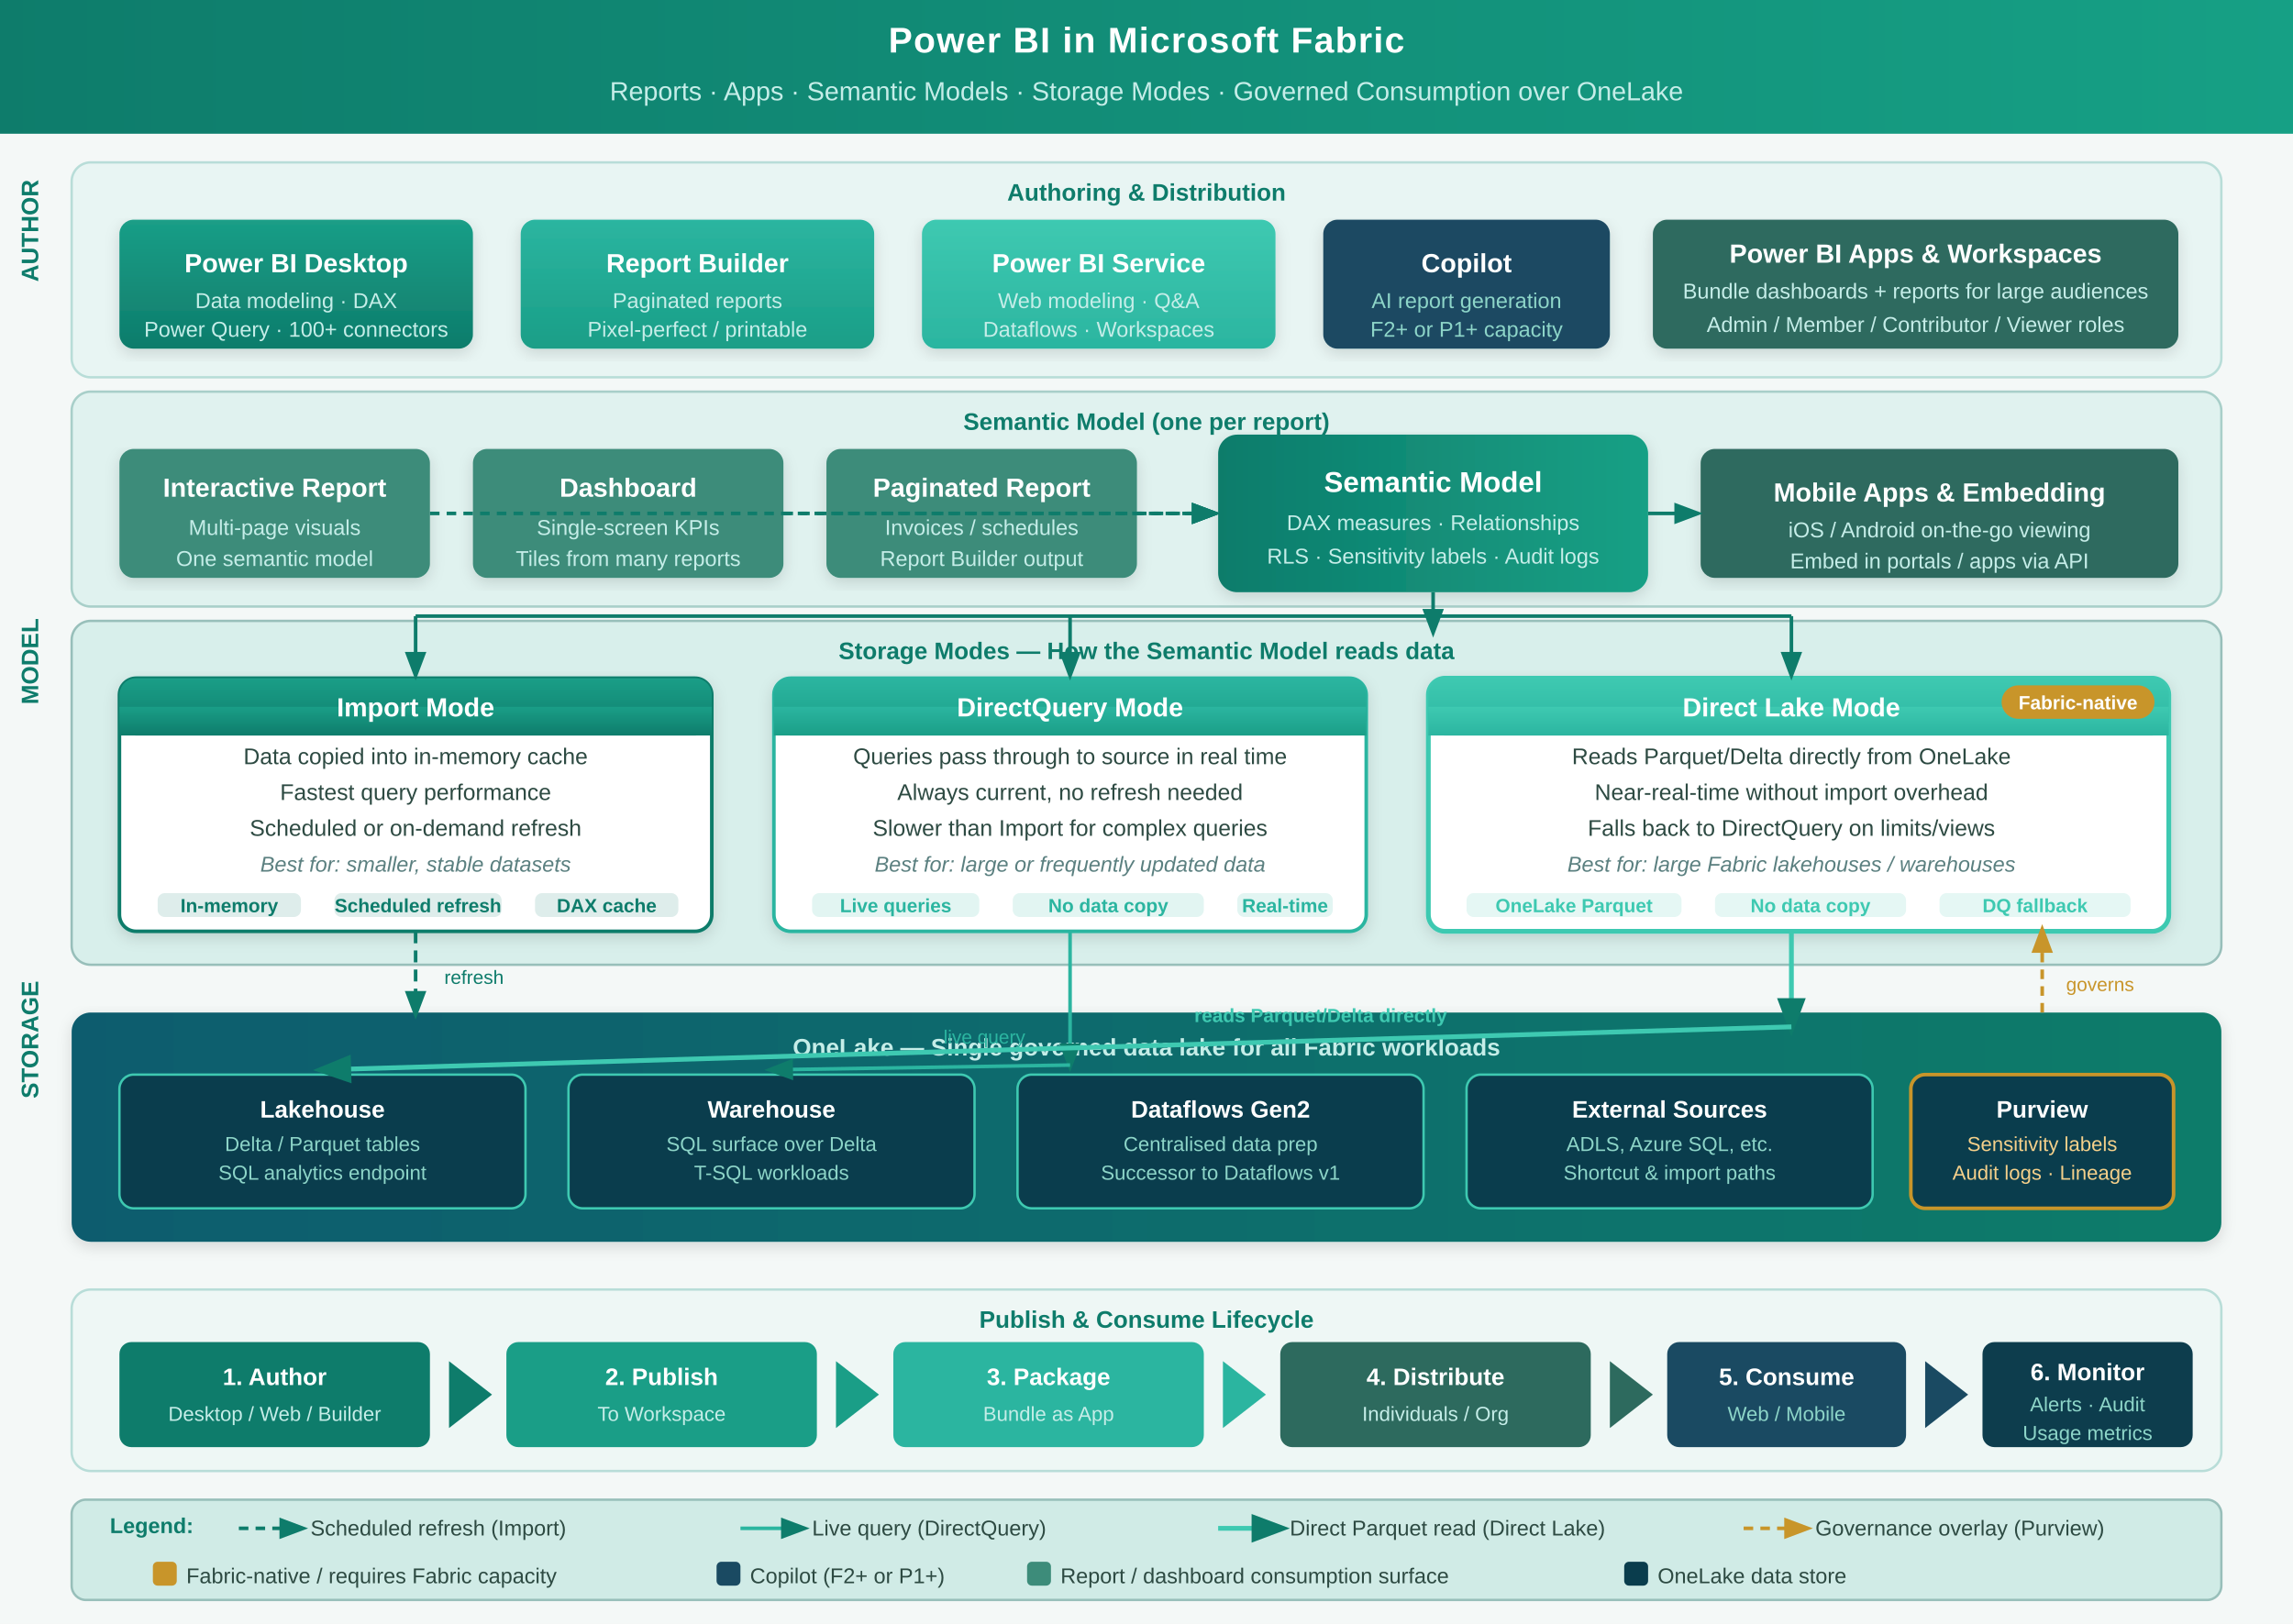
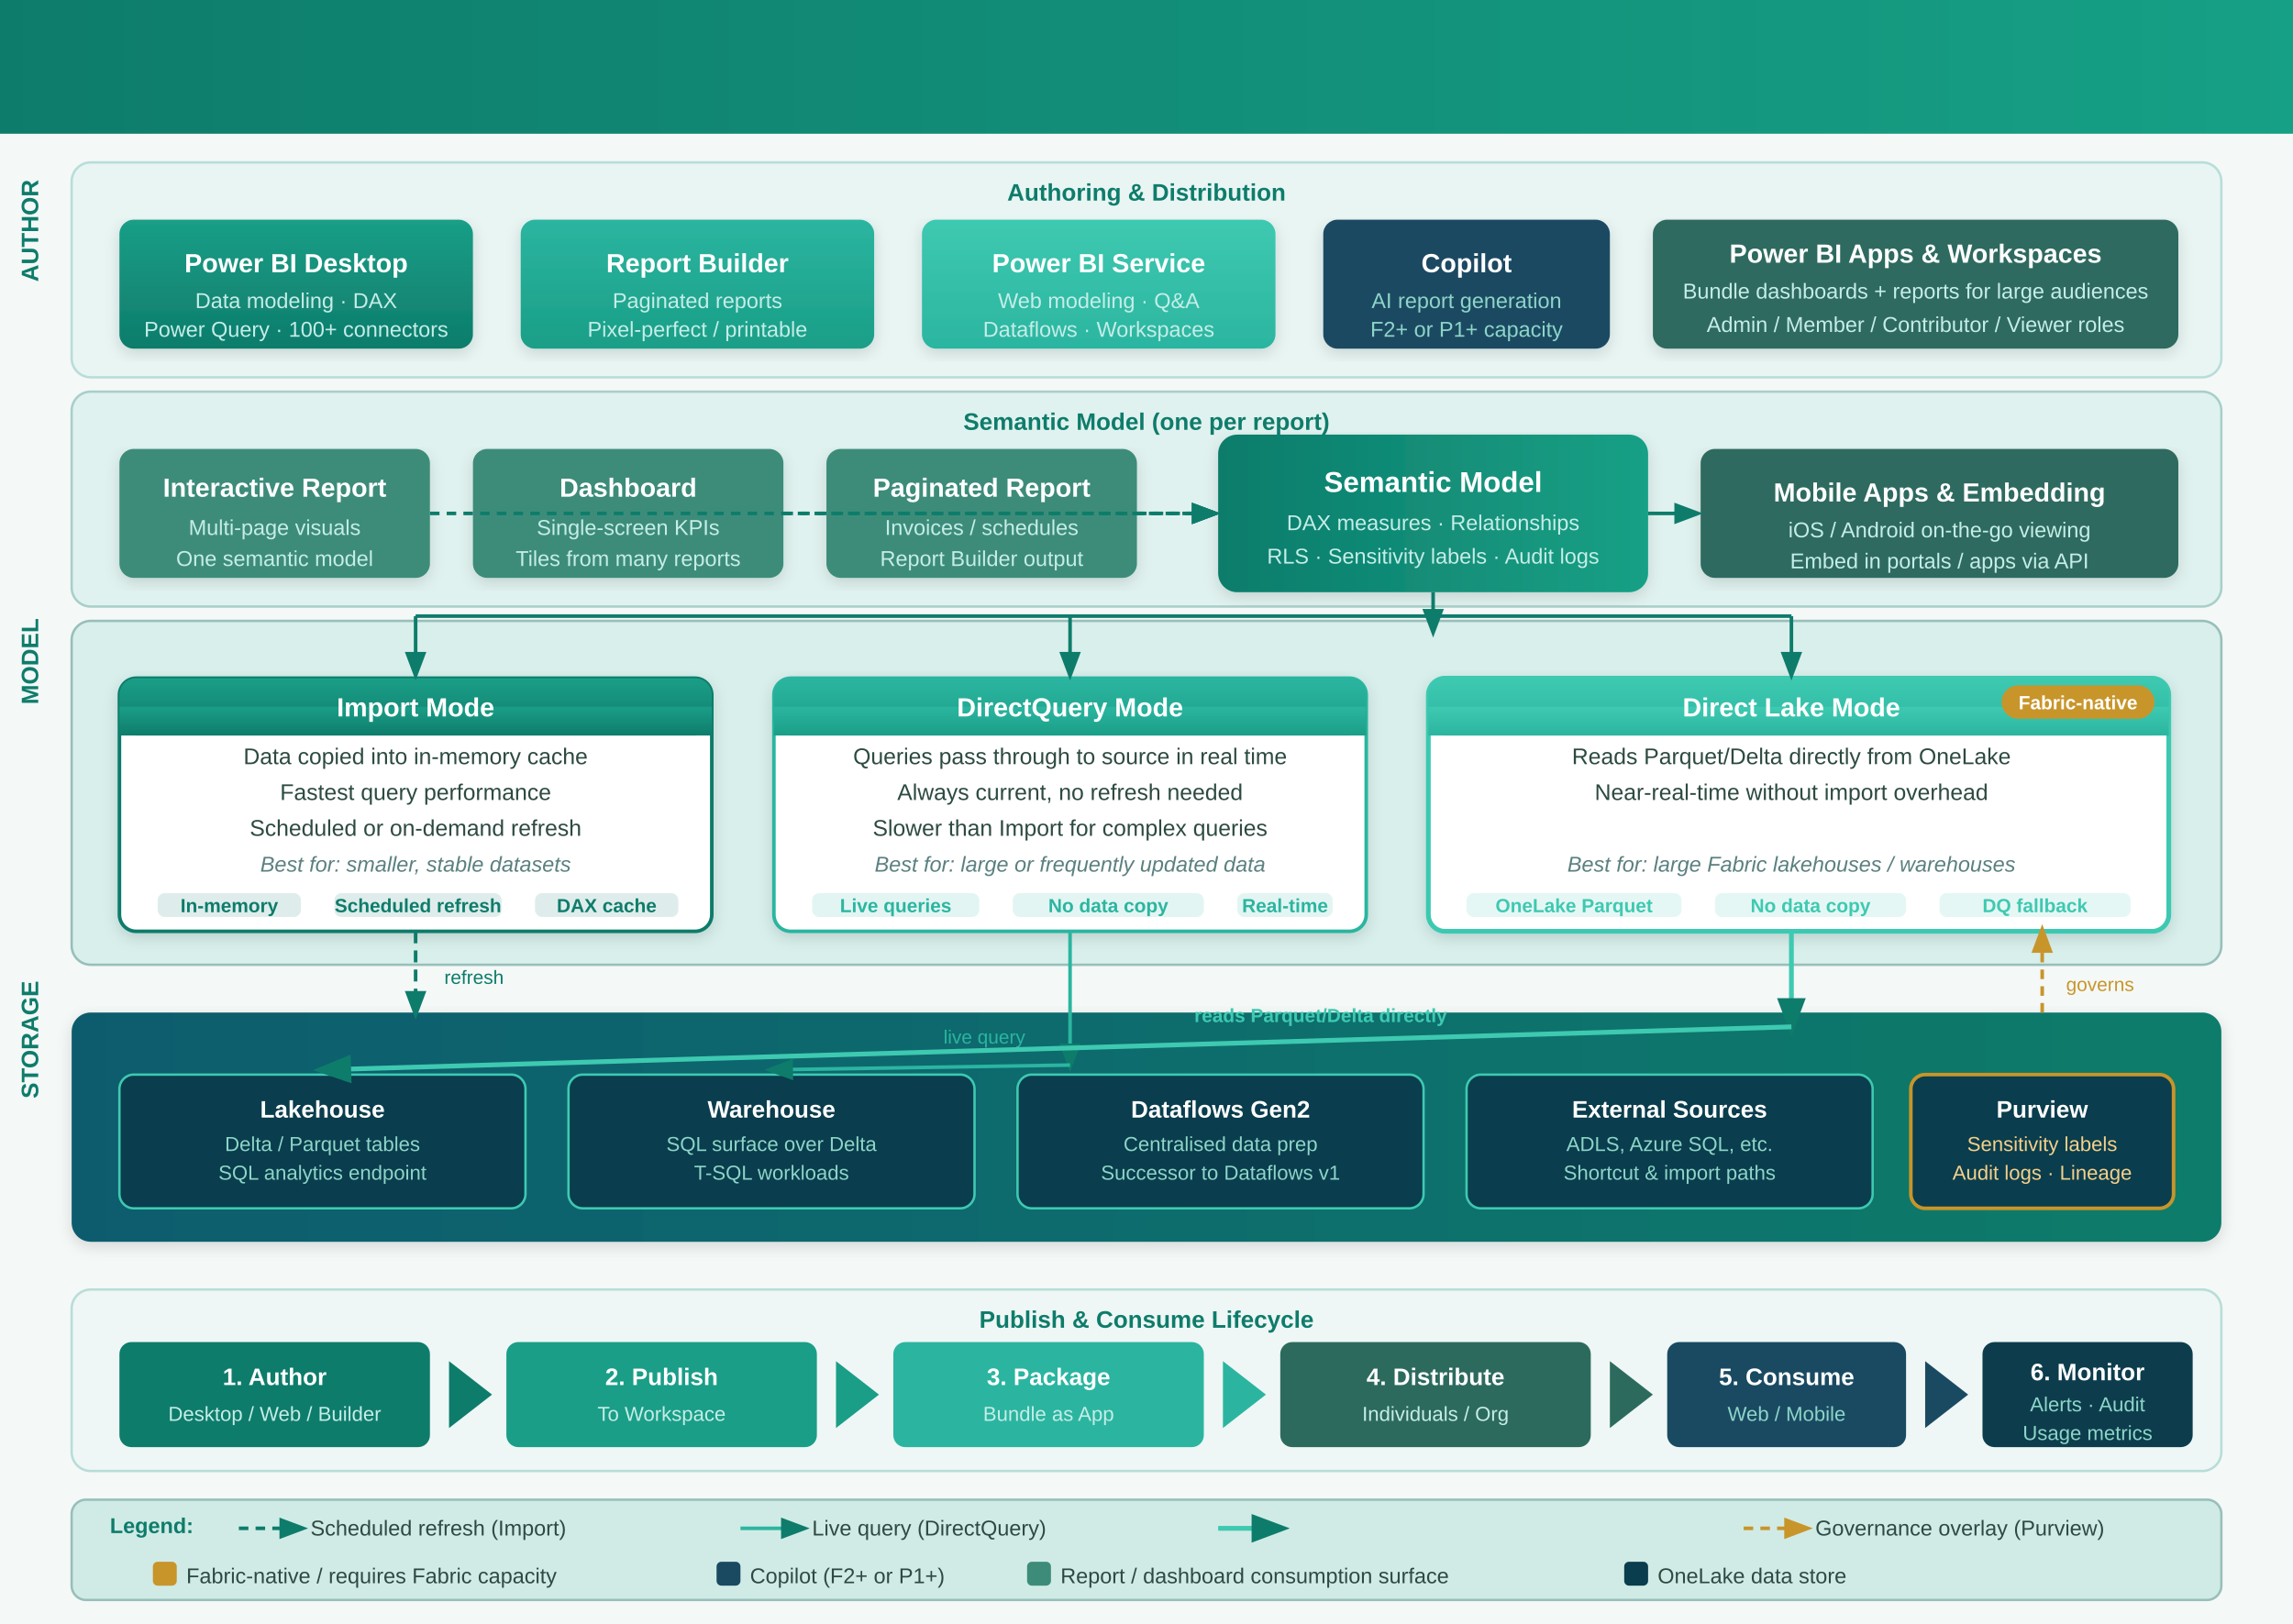
- <svg xmlns="http://www.w3.org/2000/svg" viewBox="0 0 960 680" width="960" height="680" font-family="Segoe UI, Arial, sans-serif">
+ <svg xmlns="http://www.w3.org/2000/svg" viewBox="0 0 960 680" width="960" height="680" font-family="Segoe UI, Arial, sans-serif" role="img" aria-labelledby="power-bi-consumption-title power-bi-consumption-desc" data-diagram-id="power-bi-consumption">
  <defs>
    <linearGradient id="headerGrad" x1="0" y1="0" x2="1" y2="0">
      <stop offset="0%" stop-color="#0E7C6B" />
      <stop offset="100%" stop-color="#16A085" />
    </linearGradient>
    <linearGradient id="importGrad" x1="0" y1="0" x2="0" y2="1">
      <stop offset="0%" stop-color="#1A9E87" />
      <stop offset="100%" stop-color="#0E7C6B" />
    </linearGradient>
    <linearGradient id="dqGrad" x1="0" y1="0" x2="0" y2="1">
      <stop offset="0%" stop-color="#2BB5A0" />
      <stop offset="100%" stop-color="#1A9E87" />
    </linearGradient>
    <linearGradient id="dlGrad" x1="0" y1="0" x2="0" y2="1">
      <stop offset="0%" stop-color="#3EC9B1" />
      <stop offset="100%" stop-color="#2BB5A0" />
    </linearGradient>
    <linearGradient id="onelakeGrad" x1="0" y1="0" x2="1" y2="0">
      <stop offset="0%" stop-color="#0D5C6E" />
      <stop offset="100%" stop-color="#0E7C6B" />
    </linearGradient>
    <marker id="arrowTeal" markerWidth="8" markerHeight="8" refX="6" refY="3" orient="auto">
      <path d="M0,0 L0,6 L8,3 z" fill="#0E7C6B" />
    </marker>
    <marker id="arrowSlate" markerWidth="8" markerHeight="8" refX="6" refY="3" orient="auto">
      <path d="M0,0 L0,6 L8,3 z" fill="#5B8DB8" />
    </marker>
    <marker id="arrowGold" markerWidth="8" markerHeight="8" refX="6" refY="3" orient="auto">
      <path d="M0,0 L0,6 L8,3 z" fill="#C8952A" />
    </marker>
    <marker id="arrowGreen" markerWidth="8" markerHeight="8" refX="6" refY="3" orient="auto">
      <path d="M0,0 L0,6 L8,3 z" fill="#2D8A5E" />
    </marker>
    <filter id="shadow" x="-5%" y="-5%" width="110%" height="115%">
      <feDropShadow dx="0" dy="2" stdDeviation="3" flood-color="#00000022" />
    </filter>
  </defs>
  <rect width="960" height="680" fill="#F4F8F7" />
  <rect x="0" y="0" width="960" height="56" fill="url(#headerGrad)" />
-   <text x="480" y="22" text-anchor="middle" fill="white" font-size="15" font-weight="700" letter-spacing="0.5">Power BI in Microsoft Fabric</text>
-   <text x="480" y="42" text-anchor="middle" fill="#C5EDE8" font-size="11">
-     Reports · Apps · Semantic Models · Storage Modes · Governed Consumption over OneLake
-   </text>
+   <text x="480" y="22" text-anchor="middle" fill="white" font-size="15" font-weight="700" letter-spacing="0.5" data-node-id="step-6" tabindex="0" aria-label="power bi governed outcome" />
+   <text x="480" y="42" text-anchor="middle" fill="#C5EDE8" font-size="11" data-node-id="step-1" tabindex="0" aria-label="power bi boundary" />
  <text x="16" y="118" fill="#0E7C6B" font-size="10" font-weight="700" transform="rotate(-90,16,118)">AUTHOR</text>
  <text x="16" y="295" fill="#0E7C6B" font-size="10" font-weight="700" transform="rotate(-90,16,295)">MODEL</text>
  <text x="16" y="460" fill="#0E7C6B" font-size="10" font-weight="700" transform="rotate(-90,16,460)">STORAGE</text>
  <rect x="30" y="68" width="900" height="90" rx="8" fill="#E8F5F3" stroke="#B8DDD8" stroke-width="1" />
  <text x="480" y="84" text-anchor="middle" fill="#0E7C6B" font-size="10" font-weight="600">Authoring &amp; Distribution</text>
  <rect x="50" y="92" width="148" height="54" rx="6" fill="url(#importGrad)" filter="url(#shadow)" />
  <text x="124" y="114" text-anchor="middle" fill="white" font-size="11" font-weight="700">Power BI Desktop</text>
  <text x="124" y="129" text-anchor="middle" fill="#C5EDE8" font-size="9">Data modeling · DAX</text>
  <text x="124" y="141" text-anchor="middle" fill="#C5EDE8" font-size="9">Power Query · 100+ connectors</text>
  <rect x="218" y="92" width="148" height="54" rx="6" fill="url(#dqGrad)" filter="url(#shadow)" />
  <text x="292" y="114" text-anchor="middle" fill="white" font-size="11" font-weight="700">Report Builder</text>
  <text x="292" y="129" text-anchor="middle" fill="#C5EDE8" font-size="9">Paginated reports</text>
  <text x="292" y="141" text-anchor="middle" fill="#C5EDE8" font-size="9">Pixel-perfect / printable</text>
  <rect x="386" y="92" width="148" height="54" rx="6" fill="url(#dlGrad)" filter="url(#shadow)" />
  <text x="460" y="114" text-anchor="middle" fill="white" font-size="11" font-weight="700">Power BI Service</text>
  <text x="460" y="129" text-anchor="middle" fill="#C5EDE8" font-size="9">Web modeling · Q&amp;A</text>
  <text x="460" y="141" text-anchor="middle" fill="#C5EDE8" font-size="9">Dataflows · Workspaces</text>
  <rect x="554" y="92" width="120" height="54" rx="6" fill="#1A4A62" filter="url(#shadow)" />
  <text x="614" y="114" text-anchor="middle" fill="white" font-size="11" font-weight="700">Copilot</text>
  <text x="614" y="129" text-anchor="middle" fill="#8DD5C8" font-size="9">AI report generation</text>
  <text x="614" y="141" text-anchor="middle" fill="#8DD5C8" font-size="9">F2+ or P1+ capacity</text>
  <rect x="692" y="92" width="220" height="54" rx="6" fill="#2D6A5E" filter="url(#shadow)" />
  <text x="802" y="110" text-anchor="middle" fill="white" font-size="11" font-weight="700">Power BI Apps &amp; Workspaces</text>
  <text x="802" y="125" text-anchor="middle" fill="#C5EDE8" font-size="9">Bundle dashboards + reports for large audiences</text>
  <text x="802" y="139" text-anchor="middle" fill="#C5EDE8" font-size="9">Admin / Member / Contributor / Viewer roles</text>
  <rect x="30" y="164" width="900" height="90" rx="8" fill="#E0F2EF" stroke="#A8CFC9" stroke-width="1" />
  <text x="480" y="180" text-anchor="middle" fill="#0E7C6B" font-size="10" font-weight="600">Semantic Model (one per report)</text>
  <rect x="50" y="188" width="130" height="54" rx="6" fill="#3D8C7A" filter="url(#shadow)" />
  <text x="115" y="208" text-anchor="middle" fill="white" font-size="11" font-weight="700">Interactive Report</text>
  <text x="115" y="224" text-anchor="middle" fill="#C5EDE8" font-size="9">Multi-page visuals</text>
  <text x="115" y="237" text-anchor="middle" fill="#C5EDE8" font-size="9">One semantic model</text>
  <rect x="198" y="188" width="130" height="54" rx="6" fill="#3D8C7A" filter="url(#shadow)" />
  <text x="263" y="208" text-anchor="middle" fill="white" font-size="11" font-weight="700">Dashboard</text>
  <text x="263" y="224" text-anchor="middle" fill="#C5EDE8" font-size="9">Single-screen KPIs</text>
  <text x="263" y="237" text-anchor="middle" fill="#C5EDE8" font-size="9">Tiles from many reports</text>
  <rect x="346" y="188" width="130" height="54" rx="6" fill="#3D8C7A" filter="url(#shadow)" />
  <text x="411" y="208" text-anchor="middle" fill="white" font-size="11" font-weight="700">Paginated Report</text>
  <text x="411" y="224" text-anchor="middle" fill="#C5EDE8" font-size="9">Invoices / schedules</text>
  <text x="411" y="237" text-anchor="middle" fill="#C5EDE8" font-size="9">Report Builder output</text>
  <rect x="510" y="182" width="180" height="66" rx="8" fill="url(#headerGrad)" filter="url(#shadow)" />
  <text x="600" y="206" text-anchor="middle" fill="white" font-size="12" font-weight="700">Semantic Model</text>
  <text x="600" y="222" text-anchor="middle" fill="#C5EDE8" font-size="9">DAX measures · Relationships</text>
  <text x="600" y="236" text-anchor="middle" fill="#C5EDE8" font-size="9">RLS · Sensitivity labels · Audit logs</text>
  <rect x="712" y="188" width="200" height="54" rx="6" fill="#2D6A5E" filter="url(#shadow)" />
  <text x="812" y="210" text-anchor="middle" fill="white" font-size="11" font-weight="700">Mobile Apps &amp; Embedding</text>
  <text x="812" y="225" text-anchor="middle" fill="#C5EDE8" font-size="9">iOS / Android on-the-go viewing</text>
  <text x="812" y="238" text-anchor="middle" fill="#C5EDE8" font-size="9">Embed in portals / apps via API</text>
  <line x1="180" y1="215" x2="508" y2="215" stroke="#0E7C6B" stroke-width="1.5" stroke-dasharray="4,3" marker-end="url(#arrowTeal)" />
  <line x1="328" y1="215" x2="508" y2="215" stroke="#0E7C6B" stroke-width="1.5" stroke-dasharray="4,3" marker-end="url(#arrowTeal)" />
  <line x1="476" y1="215" x2="508" y2="215" stroke="#0E7C6B" stroke-width="1.5" stroke-dasharray="4,3" marker-end="url(#arrowTeal)" />
  <line x1="690" y1="215" x2="710" y2="215" stroke="#0E7C6B" stroke-width="1.5" marker-end="url(#arrowTeal)" />
  <rect x="30" y="260" width="900" height="144" rx="8" fill="#D8EFEB" stroke="#98BFBA" stroke-width="1" />
-   <text x="480" y="276" text-anchor="middle" fill="#0E7C6B" font-size="10" font-weight="600">Storage Modes — How the Semantic Model reads data</text>
+   <text x="480" y="276" text-anchor="middle" fill="#0E7C6B" font-size="10" font-weight="600" data-node-id="step-4" tabindex="0" aria-label="and Direct Lake storage modes" />
  <rect x="50" y="284" width="248" height="106" rx="7" fill="white" stroke="#0E7C6B" stroke-width="1.5" filter="url(#shadow)" />
  <rect x="50" y="284" width="248" height="24" rx="7" fill="url(#importGrad)" />
  <rect x="50" y="296" width="248" height="12" fill="url(#importGrad)" />
  <text x="174" y="300" text-anchor="middle" fill="white" font-size="11" font-weight="700">Import Mode</text>
  <text x="174" y="320" text-anchor="middle" fill="#2D4A42" font-size="9.5">Data copied into in-memory cache</text>
  <text x="174" y="335" text-anchor="middle" fill="#2D4A42" font-size="9.5">Fastest query performance</text>
  <text x="174" y="350" text-anchor="middle" fill="#2D4A42" font-size="9.5">Scheduled or on-demand refresh</text>
  <text x="174" y="365" text-anchor="middle" fill="#5B8080" font-size="9" font-style="italic">Best for: smaller, stable datasets</text>
  <rect x="66" y="374" width="60" height="10" rx="3" fill="#0E7C6B22" />
  <text x="96" y="382" text-anchor="middle" fill="#0E7C6B" font-size="8" font-weight="600">In-memory</text>
  <rect x="140" y="374" width="70" height="10" rx="3" fill="#0E7C6B22" />
  <text x="175" y="382" text-anchor="middle" fill="#0E7C6B" font-size="8" font-weight="600">Scheduled refresh</text>
  <rect x="224" y="374" width="60" height="10" rx="3" fill="#0E7C6B22" />
  <text x="254" y="382" text-anchor="middle" fill="#0E7C6B" font-size="8" font-weight="600">DAX cache</text>
  <rect x="324" y="284" width="248" height="106" rx="7" fill="white" stroke="#2BB5A0" stroke-width="1.5" filter="url(#shadow)" />
  <rect x="324" y="284" width="248" height="24" rx="7" fill="url(#dqGrad)" />
  <rect x="324" y="296" width="248" height="12" fill="url(#dqGrad)" />
  <text x="448" y="300" text-anchor="middle" fill="white" font-size="11" font-weight="700">DirectQuery Mode</text>
  <text x="448" y="320" text-anchor="middle" fill="#2D4A42" font-size="9.5">Queries pass through to source in real time</text>
  <text x="448" y="335" text-anchor="middle" fill="#2D4A42" font-size="9.5">Always current, no refresh needed</text>
  <text x="448" y="350" text-anchor="middle" fill="#2D4A42" font-size="9.5">Slower than Import for complex queries</text>
  <text x="448" y="365" text-anchor="middle" fill="#5B8080" font-size="9" font-style="italic">Best for: large or frequently updated data</text>
  <rect x="340" y="374" width="70" height="10" rx="3" fill="#2BB5A022" />
  <text x="375" y="382" text-anchor="middle" fill="#2BB5A0" font-size="8" font-weight="600">Live queries</text>
  <rect x="424" y="374" width="80" height="10" rx="3" fill="#2BB5A022" />
  <text x="464" y="382" text-anchor="middle" fill="#2BB5A0" font-size="8" font-weight="600">No data copy</text>
  <rect x="518" y="374" width="40" height="10" rx="3" fill="#2BB5A022" />
  <text x="538" y="382" text-anchor="middle" fill="#2BB5A0" font-size="8" font-weight="600">Real-time</text>
  <rect x="598" y="284" width="310" height="106" rx="7" fill="white" stroke="#3EC9B1" stroke-width="2" filter="url(#shadow)" />
  <rect x="598" y="284" width="310" height="24" rx="7" fill="url(#dlGrad)" />
  <rect x="598" y="296" width="310" height="12" fill="url(#dlGrad)" />
  <rect x="838" y="287" width="64" height="14" rx="7" fill="#C8952A" />
  <text x="870" y="297" text-anchor="middle" fill="white" font-size="8" font-weight="700">Fabric-native</text>
  <text x="750" y="300" text-anchor="middle" fill="white" font-size="11" font-weight="700">Direct Lake Mode</text>
  <text x="750" y="320" text-anchor="middle" fill="#2D4A42" font-size="9.5">Reads Parquet/Delta directly from OneLake</text>
  <text x="750" y="335" text-anchor="middle" fill="#2D4A42" font-size="9.5">Near-real-time without import overhead</text>
-   <text x="750" y="350" text-anchor="middle" fill="#2D4A42" font-size="9.5">Falls back to DirectQuery on limits/views</text>
+   <text x="750" y="350" text-anchor="middle" fill="#2D4A42" font-size="9.5" data-node-id="step-3" tabindex="0" aria-label="DirectQuery" />
  <text x="750" y="365" text-anchor="middle" fill="#5B8080" font-size="9" font-style="italic">Best for: large Fabric lakehouses / warehouses</text>
  <rect x="614" y="374" width="90" height="10" rx="3" fill="#3EC9B122" />
  <text x="659" y="382" text-anchor="middle" fill="#3EC9B1" font-size="8" font-weight="600">OneLake Parquet</text>
  <rect x="718" y="374" width="80" height="10" rx="3" fill="#3EC9B122" />
  <text x="758" y="382" text-anchor="middle" fill="#3EC9B1" font-size="8" font-weight="600">No data copy</text>
  <rect x="812" y="374" width="80" height="10" rx="3" fill="#3EC9B122" />
  <text x="852" y="382" text-anchor="middle" fill="#3EC9B1" font-size="8" font-weight="600">DQ fallback</text>
  <line x1="600" y1="248" x2="600" y2="264" stroke="#0E7C6B" stroke-width="1.5" marker-end="url(#arrowTeal)" />
  <line x1="600" y1="258" x2="174" y2="258" stroke="#0E7C6B" stroke-width="1.5" />
  <line x1="174" y1="258" x2="174" y2="282" stroke="#0E7C6B" stroke-width="1.5" marker-end="url(#arrowTeal)" />
  <line x1="448" y1="258" x2="448" y2="282" stroke="#0E7C6B" stroke-width="1.5" marker-end="url(#arrowTeal)" />
  <line x1="600" y1="258" x2="750" y2="258" stroke="#0E7C6B" stroke-width="1.5" />
  <line x1="750" y1="258" x2="750" y2="282" stroke="#0E7C6B" stroke-width="1.5" marker-end="url(#arrowTeal)" />
  <rect x="30" y="424" width="900" height="96" rx="8" fill="url(#onelakeGrad)" filter="url(#shadow)" />
-   <text x="480" y="442" text-anchor="middle" fill="#C5EDE8" font-size="10" font-weight="600">OneLake — Single governed data lake for all Fabric workloads</text>
+   <text x="480" y="442" text-anchor="middle" fill="#C5EDE8" font-size="10" font-weight="600" data-node-id="step-2" tabindex="0" aria-label="Power BI in Fabric: reports and apps consuming semantic models acro…" />
  <rect x="50" y="450" width="170" height="56" rx="6" fill="#0A3D4D" stroke="#3EC9B1" stroke-width="1" />
  <text x="135" y="468" text-anchor="middle" fill="white" font-size="10" font-weight="700">Lakehouse</text>
  <text x="135" y="482" text-anchor="middle" fill="#8DD5C8" font-size="8.5">Delta / Parquet tables</text>
  <text x="135" y="494" text-anchor="middle" fill="#8DD5C8" font-size="8.5">SQL analytics endpoint</text>
  <rect x="238" y="450" width="170" height="56" rx="6" fill="#0A3D4D" stroke="#3EC9B1" stroke-width="1" />
  <text x="323" y="468" text-anchor="middle" fill="white" font-size="10" font-weight="700">Warehouse</text>
  <text x="323" y="482" text-anchor="middle" fill="#8DD5C8" font-size="8.5">SQL surface over Delta</text>
  <text x="323" y="494" text-anchor="middle" fill="#8DD5C8" font-size="8.5">T-SQL workloads</text>
  <rect x="426" y="450" width="170" height="56" rx="6" fill="#0A3D4D" stroke="#3EC9B1" stroke-width="1" />
  <text x="511" y="468" text-anchor="middle" fill="white" font-size="10" font-weight="700">Dataflows Gen2</text>
  <text x="511" y="482" text-anchor="middle" fill="#8DD5C8" font-size="8.5">Centralised data prep</text>
  <text x="511" y="494" text-anchor="middle" fill="#8DD5C8" font-size="8.5">Successor to Dataflows v1</text>
  <rect x="614" y="450" width="170" height="56" rx="6" fill="#0A3D4D" stroke="#3EC9B1" stroke-width="1" />
  <text x="699" y="468" text-anchor="middle" fill="white" font-size="10" font-weight="700">External Sources</text>
  <text x="699" y="482" text-anchor="middle" fill="#8DD5C8" font-size="8.5">ADLS, Azure SQL, etc.</text>
  <text x="699" y="494" text-anchor="middle" fill="#8DD5C8" font-size="8.5">Shortcut &amp; import paths</text>
  <rect x="800" y="450" width="110" height="56" rx="6" fill="#0A3D4D" stroke="#C8952A" stroke-width="1.5" />
  <text x="855" y="468" text-anchor="middle" fill="white" font-size="10" font-weight="700">Purview</text>
  <text x="855" y="482" text-anchor="middle" fill="#F5D08A" font-size="8.5">Sensitivity labels</text>
  <text x="855" y="494" text-anchor="middle" fill="#F5D08A" font-size="8.5">Audit logs · Lineage</text>
  <line x1="174" y1="390" x2="174" y2="424" stroke="#0E7C6B" stroke-width="1.5" stroke-dasharray="5,3" marker-end="url(#arrowTeal)" />
  <text x="186" y="412" fill="#0E7C6B" font-size="8">refresh</text>
  <line x1="448" y1="390" x2="448" y2="446" stroke="#2BB5A0" stroke-width="1.5" marker-end="url(#arrowTeal)" />
  <line x1="448" y1="446" x2="323" y2="448" stroke="#2BB5A0" stroke-width="1.5" marker-end="url(#arrowTeal)" />
  <text x="395" y="437" fill="#2BB5A0" font-size="8">live query</text>
  <line x1="750" y1="390" x2="750" y2="430" stroke="#3EC9B1" stroke-width="2" marker-end="url(#arrowTeal)" />
  <line x1="750" y1="430" x2="135" y2="448" stroke="#3EC9B1" stroke-width="2" marker-end="url(#arrowTeal)" />
  <text x="500" y="428" fill="#3EC9B1" font-size="8" font-weight="600">reads Parquet/Delta directly</text>
  <line x1="855" y1="424" x2="855" y2="390" stroke="#C8952A" stroke-width="1.5" stroke-dasharray="4,3" marker-end="url(#arrowGold)" />
  <text x="865" y="415" fill="#C8952A" font-size="8">governs</text>
  <rect x="30" y="540" width="900" height="76" rx="8" fill="#EEF7F5" stroke="#B8DDD8" stroke-width="1" />
  <text x="480" y="556" text-anchor="middle" fill="#0E7C6B" font-size="10" font-weight="600">Publish &amp; Consume Lifecycle</text>
  <rect x="50" y="562" width="130" height="44" rx="5" fill="#0E7C6B" />
  <text x="115" y="580" text-anchor="middle" fill="white" font-size="10" font-weight="600">1. Author</text>
  <text x="115" y="595" text-anchor="middle" fill="#C5EDE8" font-size="8.5">Desktop / Web / Builder</text>
  <polygon points="188,570 206,584 188,598" fill="#0E7C6B" />
  <rect x="212" y="562" width="130" height="44" rx="5" fill="#1A9E87" />
  <text x="277" y="580" text-anchor="middle" fill="white" font-size="10" font-weight="600">2. Publish</text>
  <text x="277" y="595" text-anchor="middle" fill="#C5EDE8" font-size="8.5">To Workspace</text>
  <polygon points="350,570 368,584 350,598" fill="#1A9E87" />
  <rect x="374" y="562" width="130" height="44" rx="5" fill="#2BB5A0" />
  <text x="439" y="580" text-anchor="middle" fill="white" font-size="10" font-weight="600">3. Package</text>
  <text x="439" y="595" text-anchor="middle" fill="#C5EDE8" font-size="8.5">Bundle as App</text>
  <polygon points="512,570 530,584 512,598" fill="#2BB5A0" />
  <rect x="536" y="562" width="130" height="44" rx="5" fill="#2D6A5E" />
  <text x="601" y="580" text-anchor="middle" fill="white" font-size="10" font-weight="600">4. Distribute</text>
  <text x="601" y="595" text-anchor="middle" fill="#C5EDE8" font-size="8.5">Individuals / Org</text>
  <polygon points="674,570 692,584 674,598" fill="#2D6A5E" />
  <rect x="698" y="562" width="100" height="44" rx="5" fill="#1A4A62" />
  <text x="748" y="580" text-anchor="middle" fill="white" font-size="10" font-weight="600">5. Consume</text>
  <text x="748" y="595" text-anchor="middle" fill="#8DD5C8" font-size="8.5">Web / Mobile</text>
  <polygon points="806,570 824,584 806,598" fill="#1A4A62" />
  <rect x="830" y="562" width="88" height="44" rx="5" fill="#0D3D4D" />
  <text x="874" y="578" text-anchor="middle" fill="white" font-size="10" font-weight="600">6. Monitor</text>
  <text x="874" y="591" text-anchor="middle" fill="#8DD5C8" font-size="8.5">Alerts · Audit</text>
  <text x="874" y="603" text-anchor="middle" fill="#8DD5C8" font-size="8.5">Usage metrics</text>
  <rect x="30" y="628" width="900" height="42" rx="6" fill="#D0EBE6" stroke="#98BFBA" stroke-width="1" />
  <text x="46" y="642" fill="#0E7C6B" font-size="9" font-weight="700">Legend:</text>
  <line x1="100" y1="640" x2="126" y2="640" stroke="#0E7C6B" stroke-width="1.5" stroke-dasharray="4,3" marker-end="url(#arrowTeal)" />
  <text x="130" y="643" fill="#2D4A42" font-size="9">Scheduled refresh (Import)</text>
  <line x1="310" y1="640" x2="336" y2="640" stroke="#2BB5A0" stroke-width="1.5" marker-end="url(#arrowTeal)" />
  <text x="340" y="643" fill="#2D4A42" font-size="9">Live query (DirectQuery)</text>
  <line x1="510" y1="640" x2="536" y2="640" stroke="#3EC9B1" stroke-width="2" marker-end="url(#arrowTeal)" />
-   <text x="540" y="643" fill="#2D4A42" font-size="9">Direct Parquet read (Direct Lake)</text>
+   <text x="540" y="643" fill="#2D4A42" font-size="9" data-node-id="step-5" tabindex="0" aria-label="with governed consumption over OneLake" />
  <line x1="730" y1="640" x2="756" y2="640" stroke="#C8952A" stroke-width="1.5" stroke-dasharray="4,3" marker-end="url(#arrowGold)" />
  <text x="760" y="643" fill="#2D4A42" font-size="9">Governance overlay (Purview)</text>
  <rect x="64" y="654" width="10" height="10" rx="2" fill="#C8952A" />
  <text x="78" y="663" fill="#2D4A42" font-size="9">Fabric-native / requires Fabric capacity</text>
  <rect x="300" y="654" width="10" height="10" rx="2" fill="#1A4A62" />
  <text x="314" y="663" fill="#2D4A42" font-size="9">Copilot (F2+ or P1+)</text>
  <rect x="430" y="654" width="10" height="10" rx="2" fill="#3D8C7A" />
  <text x="444" y="663" fill="#2D4A42" font-size="9">Report / dashboard consumption surface</text>
  <rect x="680" y="654" width="10" height="10" rx="2" fill="#0A3D4D" />
  <text x="694" y="663" fill="#2D4A42" font-size="9">OneLake data store</text>
</svg>
